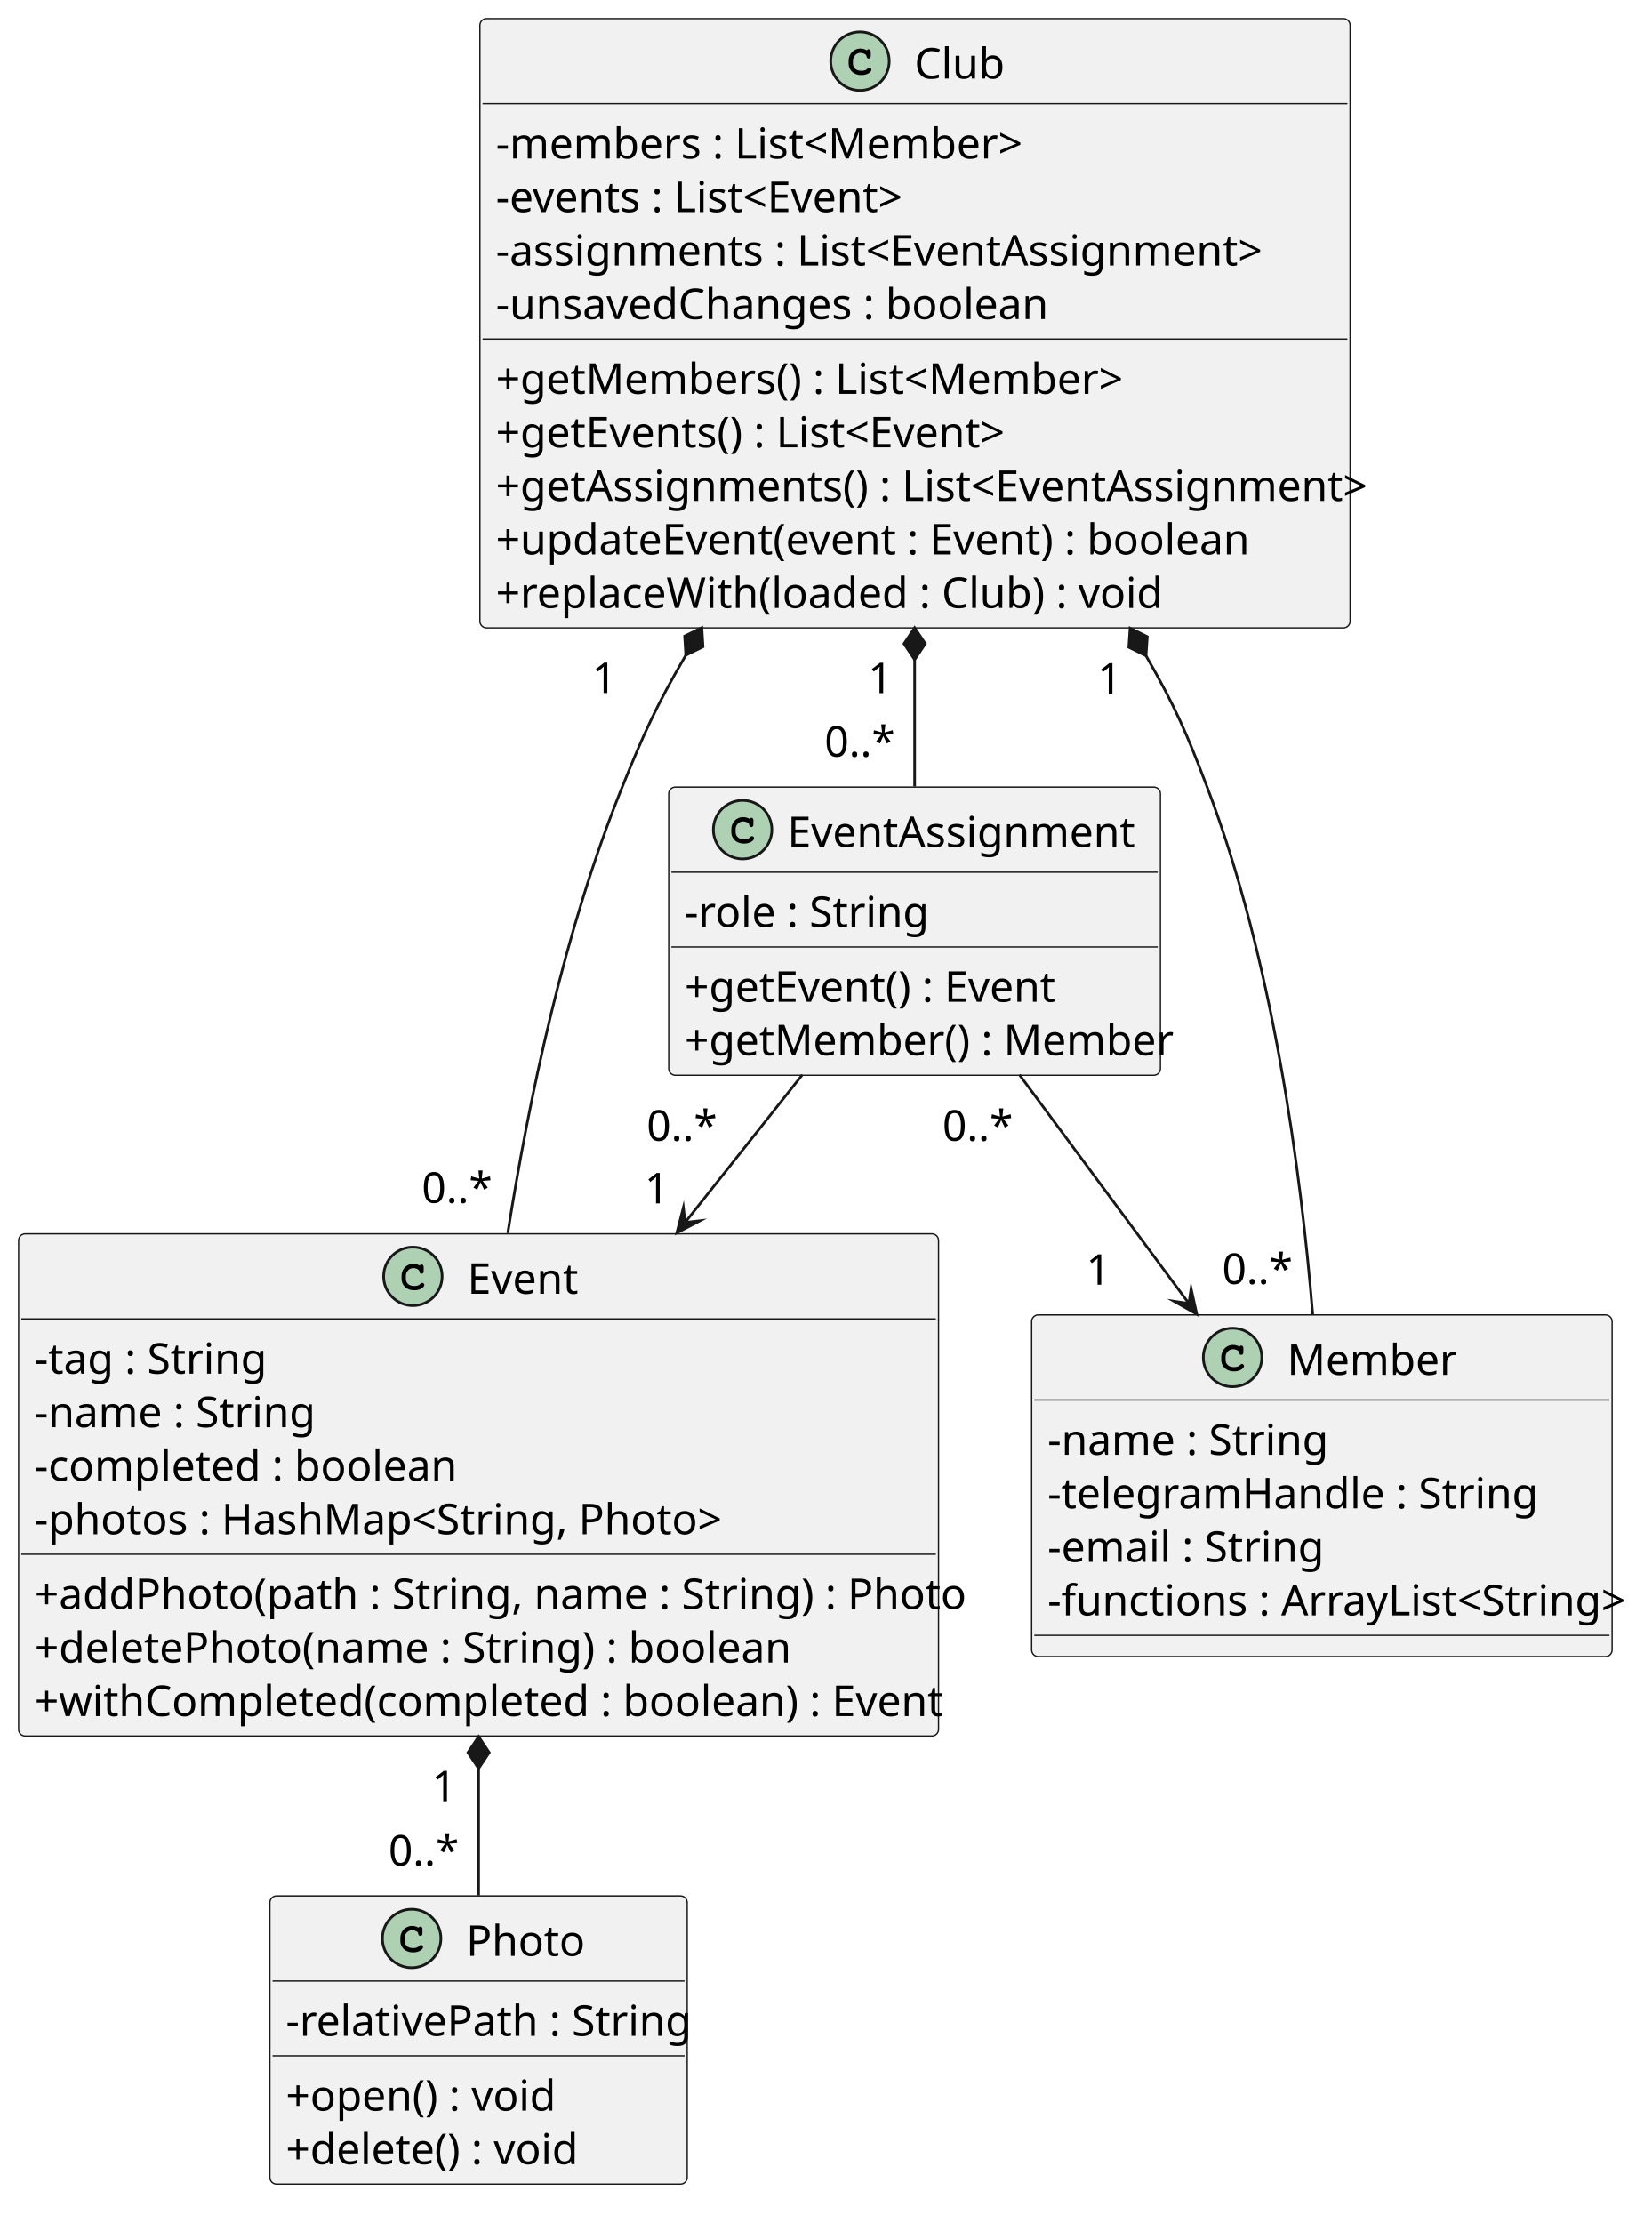
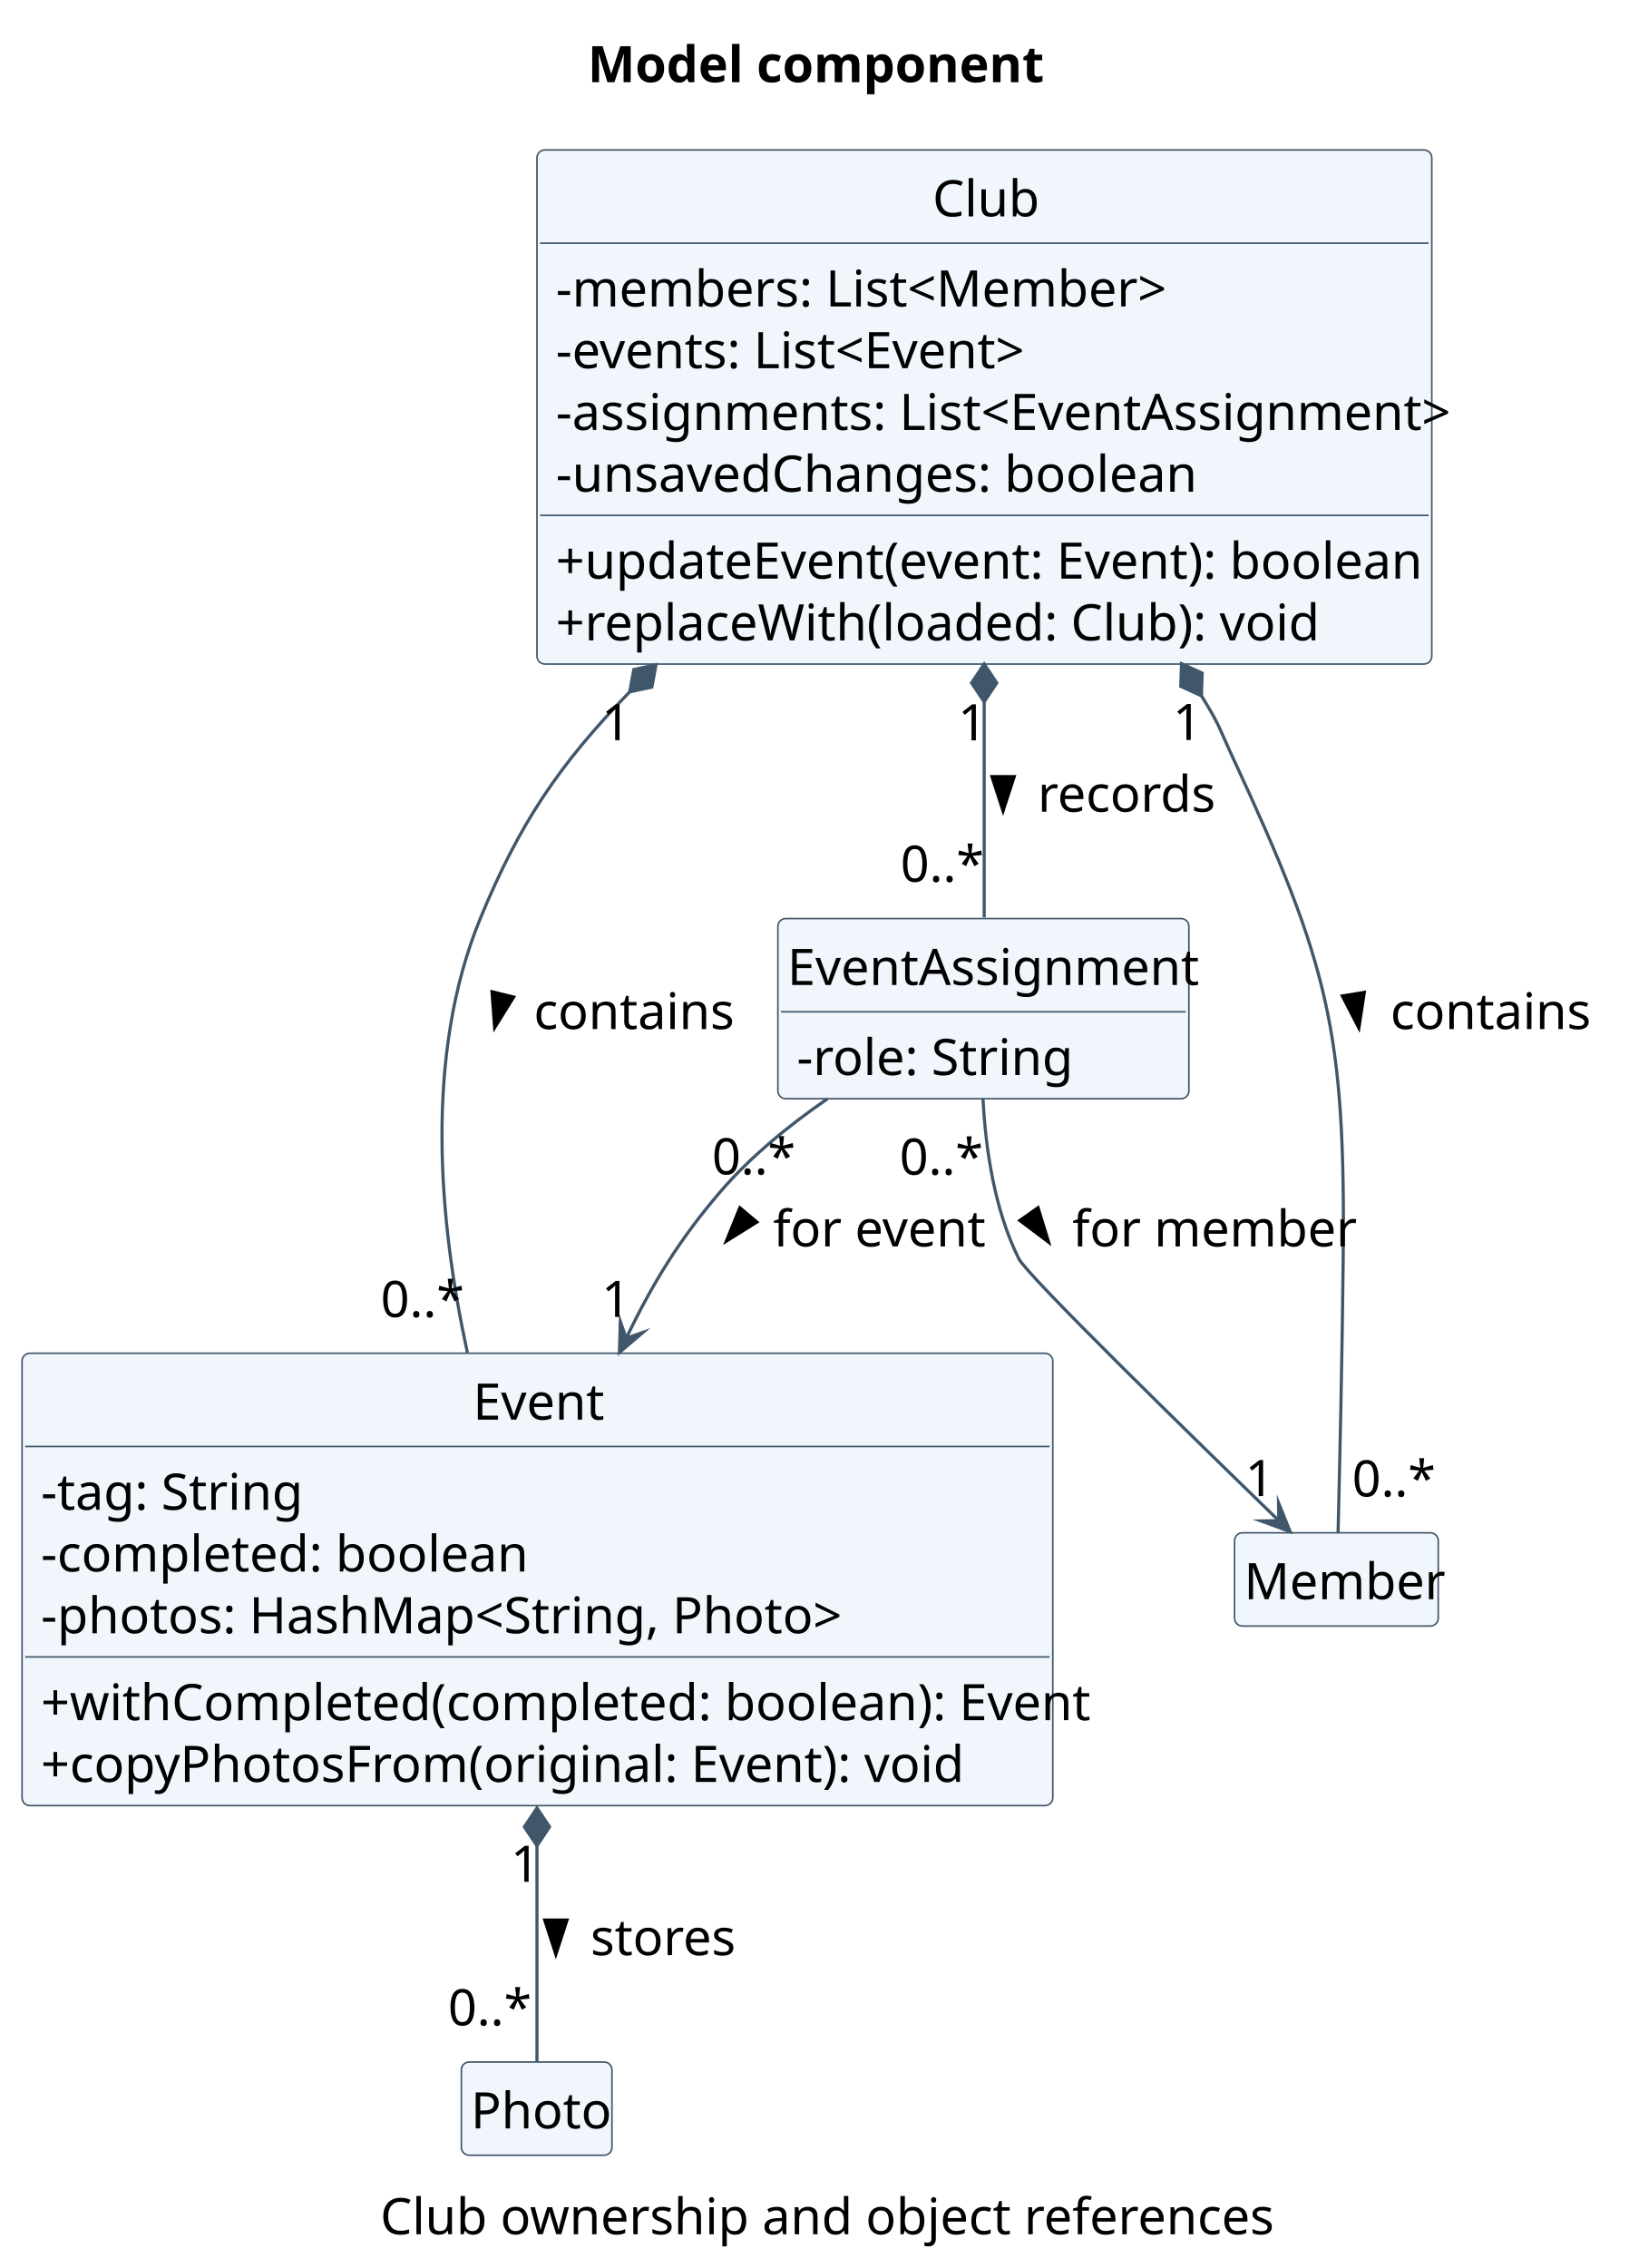
- <svg xmlns="http://www.w3.org/2000/svg" version="1.1" data-diagram-type="CLASS" style="width:621px;height:836px;background:#FFFFFF;" width="621px" height="836px" viewBox="0 0 621 836" zoomAndPan="magnify" preserveAspectRatio="none" contentStyleType="text/css">
+ <svg xmlns="http://www.w3.org/2000/svg" version="1.1" data-diagram-type="CLASS" style="width:517px;height:720px;background:#FFFFFF;" width="517px" height="720px" viewBox="0 0 517 720" zoomAndPan="magnify" preserveAspectRatio="none" contentStyleType="text/css">
  <defs />
  <g font-family="sans-serif" lengthAdjust="spacing">
-     <g class="entity" data-qualified-name="Club" id="ent0001" data-source-line="5">
-       <rect x="180.5" y="7" width="327.266" height="229.125" fill="#F1F1F1" style="stroke:#181818;stroke-width:0.5;" rx="2.5" ry="2.5" />
-       <ellipse cx="323.43" cy="23" rx="11" ry="11" fill="#ADD1B2" style="stroke:#181818;stroke-width:1;" />
-       <path d="M325.992,18.938 Q326.148,18.734 326.32,18.641 Q326.492,18.531 326.695,18.531 Q327.055,18.531 327.273,18.781 Q327.492,19.016 327.492,19.594 L327.492,20.953 Q327.492,21.531 327.273,21.781 Q327.055,22.016 326.695,22.016 Q326.383,22.016 326.18,21.844 Q325.992,21.656 325.898,21.172 Q325.836,20.844 325.68,20.656 Q325.352,20.313 324.773,20.109 Q324.211,19.891 323.633,19.891 Q322.914,19.891 322.305,20.203 Q321.711,20.516 321.242,21.219 Q320.789,21.922 320.789,22.891 L320.789,23.922 Q320.789,25.078 321.617,25.859 Q322.461,26.625 323.961,26.625 Q324.852,26.625 325.461,26.391 Q325.82,26.25 326.227,25.828 Q326.477,25.578 326.617,25.516 Q326.758,25.438 326.945,25.438 Q327.258,25.438 327.492,25.688 Q327.742,25.922 327.742,26.25 Q327.742,26.578 327.414,26.953 Q326.945,27.5 326.195,27.813 Q325.18,28.234 323.961,28.234 Q322.539,28.234 321.398,27.641 Q320.477,27.172 319.82,26.172 Q319.18,25.156 319.18,23.953 L319.18,22.875 Q319.18,21.625 319.758,20.547 Q320.352,19.453 321.383,18.875 Q322.414,18.281 323.57,18.281 Q324.258,18.281 324.867,18.453 Q325.477,18.609 325.992,18.938 Z " fill="#000" />
-       <text x="343.93" y="29.547" fill="#000" font-size="16" textLength="32.906">Club</text>
-       <line x1="181.5" y1="39" x2="506.766" y2="39" style="stroke:#181818;stroke-width:0.5;" />
-       <text x="186.5" y="59.609" fill="#000" font-size="16" textLength="187.609">-members : List&lt;Member&gt;</text>
-       <text x="186.5" y="79.734" fill="#000" font-size="16" textLength="150.305">-events : List&lt;Event&gt;</text>
-       <text x="186.5" y="99.859" fill="#000" font-size="16" textLength="276.578">-assignments : List&lt;EventAssignment&gt;</text>
-       <text x="186.5" y="119.984" fill="#000" font-size="16" textLength="200.148">-unsavedChanges : boolean</text>
-       <line x1="181.5" y1="127.5" x2="506.766" y2="127.5" style="stroke:#181818;stroke-width:0.5;" />
-       <text x="186.5" y="148.109" fill="#000" font-size="16" textLength="224.523">+getMembers() : List&lt;Member&gt;</text>
-       <text x="186.5" y="168.234" fill="#000" font-size="16" textLength="188.992">+getEvents() : List&lt;Event&gt;</text>
-       <text x="186.5" y="188.359" fill="#000" font-size="16" textLength="315.266">+getAssignments() : List&lt;EventAssignment&gt;</text>
-       <text x="186.5" y="208.484" fill="#000" font-size="16" textLength="273.523">+updateEvent(event : Event) : boolean</text>
-       <text x="186.5" y="228.609" fill="#000" font-size="16" textLength="241.453">+replaceWith(loaded : Club) : void</text>
+     <g class="title" data-source-line="2">
+       <text x="186.605" y="26.086" fill="#000" font-size="16" textLength="136.883" font-weight="700">Model component</text>
    </g>
-     <g class="entity" data-qualified-name="Event" id="ent0002" data-source-line="17">
-       <rect x="7" y="464" width="345.977" height="188.875" fill="#F1F1F1" style="stroke:#181818;stroke-width:0.5;" rx="2.5" ry="2.5" />
-       <ellipse cx="155.281" cy="480" rx="11" ry="11" fill="#ADD1B2" style="stroke:#181818;stroke-width:1;" />
-       <path d="M157.844,475.938 Q158,475.734 158.172,475.641 Q158.344,475.531 158.547,475.531 Q158.906,475.531 159.125,475.781 Q159.344,476.016 159.344,476.594 L159.344,477.953 Q159.344,478.531 159.125,478.781 Q158.906,479.016 158.547,479.016 Q158.234,479.016 158.031,478.844 Q157.844,478.656 157.75,478.172 Q157.688,477.844 157.531,477.656 Q157.203,477.313 156.625,477.109 Q156.063,476.891 155.484,476.891 Q154.766,476.891 154.156,477.203 Q153.563,477.516 153.094,478.219 Q152.641,478.922 152.641,479.891 L152.641,480.922 Q152.641,482.078 153.469,482.859 Q154.313,483.625 155.813,483.625 Q156.703,483.625 157.313,483.391 Q157.672,483.25 158.078,482.828 Q158.328,482.578 158.469,482.516 Q158.609,482.438 158.797,482.438 Q159.109,482.438 159.344,482.688 Q159.594,482.922 159.594,483.25 Q159.594,483.578 159.266,483.953 Q158.797,484.5 158.047,484.813 Q157.031,485.234 155.813,485.234 Q154.391,485.234 153.25,484.641 Q152.328,484.172 151.672,483.172 Q151.031,482.156 151.031,480.953 L151.031,479.875 Q151.031,478.625 151.609,477.547 Q152.203,476.453 153.234,475.875 Q154.266,475.281 155.422,475.281 Q156.109,475.281 156.719,475.453 Q157.328,475.609 157.844,475.938 Z " fill="#000" />
-       <text x="175.781" y="486.547" fill="#000" font-size="16" textLength="40.914">Event</text>
-       <line x1="8" y1="496" x2="351.977" y2="496" style="stroke:#181818;stroke-width:0.5;" />
-       <text x="13" y="516.609" fill="#000" font-size="16" textLength="82.703">-tag : String</text>
-       <text x="13" y="536.734" fill="#000" font-size="16" textLength="100.484">-name : String</text>
-       <text x="13" y="556.859" fill="#000" font-size="16" textLength="149.43">-completed : boolean</text>
-       <text x="13" y="576.984" fill="#000" font-size="16" textLength="246.367">-photos : HashMap&lt;String, Photo&gt;</text>
-       <line x1="8" y1="584.5" x2="351.977" y2="584.5" style="stroke:#181818;stroke-width:0.5;" />
-       <text x="13" y="605.109" fill="#000" font-size="16" textLength="333.977">+addPhoto(path : String, name : String) : Photo</text>
-       <text x="13" y="625.234" fill="#000" font-size="16" textLength="270.844">+deletePhoto(name : String) : boolean</text>
-       <text x="13" y="645.359" fill="#000" font-size="16" textLength="324.18">+withCompleted(completed : boolean) : Event</text>
+     <g class="entity" data-qualified-name="Club" id="ent0001" data-source-line="12">
+       <rect x="170.5" y="47.602" width="284.133" height="163.211" fill="#F1F6FC" style="stroke:#40566B;stroke-width:0.5;" rx="2.5" ry="2.5" />
+       <text x="296.113" y="68.688" fill="#000" font-size="16" textLength="32.906">Club</text>
+       <line x1="171.5" y1="77.203" x2="453.633" y2="77.203" style="stroke:#40566B;stroke-width:0.5;" />
+       <text x="176.5" y="97.289" fill="#000" font-size="16" textLength="183.164">-members: List&lt;Member&gt;</text>
+       <text x="176.5" y="116.891" fill="#000" font-size="16" textLength="145.859">-events: List&lt;Event&gt;</text>
+       <text x="176.5" y="136.492" fill="#000" font-size="16" textLength="272.133">-assignments: List&lt;EventAssignment&gt;</text>
+       <text x="176.5" y="156.094" fill="#000" font-size="16" textLength="195.703">-unsavedChanges: boolean</text>
+       <line x1="171.5" y1="163.609" x2="453.633" y2="163.609" style="stroke:#40566B;stroke-width:0.5;" />
+       <text x="176.5" y="183.695" fill="#000" font-size="16" textLength="264.633">+updateEvent(event: Event): boolean</text>
+       <text x="176.5" y="203.297" fill="#000" font-size="16" textLength="232.563">+replaceWith(loaded: Club): void</text>
+     </g>
+     <g class="entity" data-qualified-name="Event" id="ent0002" data-source-line="20">
+       <rect x="7" y="429.602" width="327.289" height="143.609" fill="#F1F6FC" style="stroke:#40566B;stroke-width:0.5;" rx="2.5" ry="2.5" />
+       <text x="150.188" y="450.688" fill="#000" font-size="16" textLength="40.914">Event</text>
+       <line x1="8" y1="459.203" x2="333.289" y2="459.203" style="stroke:#40566B;stroke-width:0.5;" />
+       <text x="13" y="479.289" fill="#000" font-size="16" textLength="78.258">-tag: String</text>
+       <text x="13" y="498.891" fill="#000" font-size="16" textLength="144.984">-completed: boolean</text>
+       <text x="13" y="518.492" fill="#000" font-size="16" textLength="241.922">-photos: HashMap&lt;String, Photo&gt;</text>
+       <line x1="8" y1="526.008" x2="333.289" y2="526.008" style="stroke:#40566B;stroke-width:0.5;" />
+       <text x="13" y="546.094" fill="#000" font-size="16" textLength="315.289">+withCompleted(completed: boolean): Event</text>
+       <text x="13" y="565.695" fill="#000" font-size="16" textLength="280.57">+copyPhotosFrom(original: Event): void</text>
    </g>
    <g class="entity" data-qualified-name="Member" id="ent0003" data-source-line="27">
-       <rect x="388" y="494.5" width="218.313" height="128.5" fill="#F1F1F1" style="stroke:#181818;stroke-width:0.5;" rx="2.5" ry="2.5" />
-       <ellipse cx="463.566" cy="510.5" rx="11" ry="11" fill="#ADD1B2" style="stroke:#181818;stroke-width:1;" />
-       <path d="M466.129,506.438 Q466.285,506.234 466.457,506.141 Q466.629,506.031 466.832,506.031 Q467.191,506.031 467.41,506.281 Q467.629,506.516 467.629,507.094 L467.629,508.453 Q467.629,509.031 467.41,509.281 Q467.191,509.516 466.832,509.516 Q466.52,509.516 466.316,509.344 Q466.129,509.156 466.035,508.672 Q465.973,508.344 465.816,508.156 Q465.488,507.813 464.91,507.609 Q464.348,507.391 463.77,507.391 Q463.051,507.391 462.441,507.703 Q461.848,508.016 461.379,508.719 Q460.926,509.422 460.926,510.391 L460.926,511.422 Q460.926,512.578 461.754,513.359 Q462.598,514.125 464.098,514.125 Q464.988,514.125 465.598,513.891 Q465.957,513.75 466.363,513.328 Q466.613,513.078 466.754,513.016 Q466.895,512.938 467.082,512.938 Q467.395,512.938 467.629,513.188 Q467.879,513.422 467.879,513.75 Q467.879,514.078 467.551,514.453 Q467.082,515 466.332,515.313 Q465.316,515.734 464.098,515.734 Q462.676,515.734 461.535,515.141 Q460.613,514.672 459.957,513.672 Q459.316,512.656 459.316,511.453 L459.316,510.375 Q459.316,509.125 459.895,508.047 Q460.488,506.953 461.52,506.375 Q462.551,505.781 463.707,505.781 Q464.395,505.781 465.004,505.953 Q465.613,506.109 466.129,506.438 Z " fill="#000" />
-       <text x="484.066" y="517.047" fill="#000" font-size="16" textLength="58.68">Member</text>
-       <line x1="389" y1="526.5" x2="605.313" y2="526.5" style="stroke:#181818;stroke-width:0.5;" />
-       <text x="394" y="547.109" fill="#000" font-size="16" textLength="100.484">-name : String</text>
-       <text x="394" y="567.234" fill="#000" font-size="16" textLength="173.414">-telegramHandle : String</text>
-       <text x="394" y="587.359" fill="#000" font-size="16" textLength="98.695">-email : String</text>
-       <text x="394" y="607.484" fill="#000" font-size="16" textLength="206.313">-functions : ArrayList&lt;String&gt;</text>
-       <line x1="389" y1="615" x2="605.313" y2="615" style="stroke:#181818;stroke-width:0.5;" />
+       <rect x="392" y="486.602" width="64.68" height="29.602" fill="#F1F6FC" style="stroke:#40566B;stroke-width:0.5;" rx="2.5" ry="2.5" />
+       <text x="395" y="507.688" fill="#000" font-size="16" textLength="58.68">Member</text>
    </g>
-     <g class="entity" data-qualified-name="EventAssignment" id="ent0004" data-source-line="34">
-       <rect x="251.5" y="296" width="184.938" height="108.375" fill="#F1F1F1" style="stroke:#181818;stroke-width:0.5;" rx="2.5" ry="2.5" />
-       <ellipse cx="279.293" cy="312" rx="11" ry="11" fill="#ADD1B2" style="stroke:#181818;stroke-width:1;" />
-       <path d="M281.856,307.938 Q282.012,307.734 282.184,307.641 Q282.356,307.531 282.559,307.531 Q282.918,307.531 283.137,307.781 Q283.356,308.016 283.356,308.594 L283.356,309.953 Q283.356,310.531 283.137,310.781 Q282.918,311.016 282.559,311.016 Q282.246,311.016 282.043,310.844 Q281.856,310.656 281.762,310.172 Q281.7,309.844 281.543,309.656 Q281.215,309.313 280.637,309.109 Q280.075,308.891 279.496,308.891 Q278.778,308.891 278.168,309.203 Q277.575,309.516 277.106,310.219 Q276.653,310.922 276.653,311.891 L276.653,312.922 Q276.653,314.078 277.481,314.859 Q278.325,315.625 279.825,315.625 Q280.715,315.625 281.325,315.391 Q281.684,315.25 282.09,314.828 Q282.34,314.578 282.481,314.516 Q282.621,314.438 282.809,314.438 Q283.121,314.438 283.356,314.688 Q283.606,314.922 283.606,315.25 Q283.606,315.578 283.278,315.953 Q282.809,316.5 282.059,316.813 Q281.043,317.234 279.825,317.234 Q278.403,317.234 277.262,316.641 Q276.34,316.172 275.684,315.172 Q275.043,314.156 275.043,312.953 L275.043,311.875 Q275.043,310.625 275.621,309.547 Q276.215,308.453 277.246,307.875 Q278.278,307.281 279.434,307.281 Q280.121,307.281 280.731,307.453 Q281.34,307.609 281.856,307.938 Z " fill="#000" />
-       <text x="296.136" y="318.547" fill="#000" font-size="16" textLength="124.508">EventAssignment</text>
-       <line x1="252.5" y1="328" x2="435.438" y2="328" style="stroke:#181818;stroke-width:0.5;" />
-       <text x="257.5" y="348.609" fill="#000" font-size="16" textLength="87.141">-role : String</text>
-       <line x1="252.5" y1="356.125" x2="435.438" y2="356.125" style="stroke:#181818;stroke-width:0.5;" />
-       <text x="257.5" y="376.734" fill="#000" font-size="16" textLength="137.406">+getEvent() : Event</text>
-       <text x="257.5" y="396.859" fill="#000" font-size="16" textLength="172.938">+getMember() : Member</text>
+     <g class="entity" data-qualified-name="EventAssignment" id="ent0004" data-source-line="28">
+       <rect x="247" y="291.602" width="130.508" height="57.203" fill="#F1F6FC" style="stroke:#40566B;stroke-width:0.5;" rx="2.5" ry="2.5" />
+       <text x="250" y="312.688" fill="#000" font-size="16" textLength="124.508">EventAssignment</text>
+       <line x1="248" y1="321.203" x2="376.508" y2="321.203" style="stroke:#40566B;stroke-width:0.5;" />
+       <text x="253" y="341.289" fill="#000" font-size="16" textLength="82.695">-role: String</text>
    </g>
-     <g class="entity" data-qualified-name="Photo" id="ent0005" data-source-line="40">
-       <rect x="101.5" y="713" width="156.953" height="108.375" fill="#F1F1F1" style="stroke:#181818;stroke-width:0.5;" rx="2.5" ry="2.5" />
-       <ellipse cx="154.82" cy="729" rx="11" ry="11" fill="#ADD1B2" style="stroke:#181818;stroke-width:1;" />
-       <path d="M157.383,724.938 Q157.539,724.734 157.711,724.641 Q157.883,724.531 158.086,724.531 Q158.445,724.531 158.664,724.781 Q158.883,725.016 158.883,725.594 L158.883,726.953 Q158.883,727.531 158.664,727.781 Q158.445,728.016 158.086,728.016 Q157.773,728.016 157.57,727.844 Q157.383,727.656 157.289,727.172 Q157.227,726.844 157.07,726.656 Q156.742,726.313 156.164,726.109 Q155.602,725.891 155.023,725.891 Q154.305,725.891 153.695,726.203 Q153.102,726.516 152.633,727.219 Q152.18,727.922 152.18,728.891 L152.18,729.922 Q152.18,731.078 153.008,731.859 Q153.852,732.625 155.352,732.625 Q156.242,732.625 156.852,732.391 Q157.211,732.25 157.617,731.828 Q157.867,731.578 158.008,731.516 Q158.148,731.438 158.336,731.438 Q158.648,731.438 158.883,731.688 Q159.133,731.922 159.133,732.25 Q159.133,732.578 158.805,732.953 Q158.336,733.5 157.586,733.813 Q156.57,734.234 155.352,734.234 Q153.93,734.234 152.789,733.641 Q151.867,733.172 151.211,732.172 Q150.57,731.156 150.57,729.953 L150.57,728.875 Q150.57,727.625 151.148,726.547 Q151.742,725.453 152.773,724.875 Q153.805,724.281 154.961,724.281 Q155.648,724.281 156.258,724.453 Q156.867,724.609 157.383,724.938 Z " fill="#000" />
-       <text x="175.32" y="735.547" fill="#000" font-size="16" textLength="41.813">Photo</text>
-       <line x1="102.5" y1="745" x2="257.453" y2="745" style="stroke:#181818;stroke-width:0.5;" />
-       <text x="107.5" y="765.609" fill="#000" font-size="16" textLength="144.953">-relativePath : String</text>
-       <line x1="102.5" y1="773.125" x2="257.453" y2="773.125" style="stroke:#181818;stroke-width:0.5;" />
-       <text x="107.5" y="793.734" fill="#000" font-size="16" textLength="98.281">+open() : void</text>
-       <text x="107.5" y="813.859" fill="#000" font-size="16" textLength="106.281">+delete() : void</text>
+     <g class="entity" data-qualified-name="Photo" id="ent0005" data-source-line="31">
+       <rect x="146.5" y="654.602" width="47.813" height="29.602" fill="#F1F6FC" style="stroke:#40566B;stroke-width:0.5;" rx="2.5" ry="2.5" />
+       <text x="149.5" y="675.688" fill="#000" font-size="16" textLength="41.813">Photo</text>
    </g>
-     <g class="link" data-entity-1="ent0001" data-entity-2="ent0002" id="lnk6" data-source-line="47" data-link-type="composition">
-       <path d="M257.92,246.409 C246.63,265.789 242.16,275.83 234,296 C212.36,349.5 199,412.82 190.98,463.74" style="stroke:#181818;stroke-width:1;" fill="none" id="Club-backto-Event" codeLine="47" />
-       <polygon points="263.96,236.04,257.483,239.211,257.92,246.409,264.396,243.238,263.96,236.04" fill="#181818" style="stroke:#181818;stroke-width:1;stroke-linejoin:miter;stroke-miterlimit:10;" />
-       <text x="222.721" y="260.628" fill="#000" font-size="16">1</text>
-       <text x="158.631" y="452.338" fill="#000" font-size="16" textLength="24.016">0..*</text>
+     <g class="link" data-entity-1="ent0001" data-entity-2="ent0002" id="lnk6" data-source-line="33" data-link-type="composition">
+       <path d="M199.941,219.641 C177.301,242.961 164.82,261.672 152.5,291.602 C134.62,335.052 139.33,387.782 148.41,429.402" style="stroke:#40566B;stroke-width:1;" fill="none" id="Club-backto-Event" codeLine="33" />
+       <polygon points="208.3,211.032,201.251,212.55,199.941,219.641,206.991,218.123,208.3,211.032" fill="#40566B" style="stroke:#40566B;stroke-width:1;stroke-linejoin:miter;stroke-miterlimit:10;" />
+       <polygon points="157.069,326.229,163.083,316.53,156.233,314.847,157.069,326.229" fill="#000" style="stroke:#000;stroke-width:1;stroke-linejoin:miter;stroke-miterlimit:10;" />
+       <text x="169.5" y="326.688" fill="#000" font-size="16" textLength="59.594">contains</text>
+       <text x="191.034" y="234.992" fill="#000" font-size="16">1</text>
+       <text x="120.88" y="418.113" fill="#000" font-size="16" textLength="24.016">0..*</text>
    </g>
-     <g class="link" data-entity-1="ent0001" data-entity-2="ent0003" id="lnk7" data-source-line="48" data-link-type="composition">
-       <path d="M431.013,246.632 C442.103,265.912 446.32,275.84 454,296 C478.73,360.92 489.25,440.24 493.72,494.38" style="stroke:#181818;stroke-width:1;" fill="none" id="Club-backto-Member" codeLine="48" />
-       <polygon points="425.03,236.23,424.554,243.425,431.013,246.632,431.489,239.437,425.03,236.23" fill="#181818" style="stroke:#181818;stroke-width:1;stroke-linejoin:miter;stroke-miterlimit:10;" />
-       <text x="412.693" y="260.83" fill="#000" font-size="16">1</text>
-       <text x="459.644" y="482.862" fill="#000" font-size="16" textLength="24.016">0..*</text>
+     <g class="link" data-entity-1="ent0001" data-entity-2="ent0003" id="lnk7" data-source-line="34" data-link-type="composition">
+       <path d="M381.485,220.889 C387.545,230.659 386.83,230.552 391.5,240.602 C421.96,306.232 427.22,327.252 426.5,399.602 C426.19,430.642 425.35,467.042 424.87,486.552" style="stroke:#40566B;stroke-width:1;" fill="none" id="Club-backto-Member" codeLine="34" />
+       <polygon points="375.16,210.692,374.923,217.899,381.485,220.889,381.722,213.682,375.16,210.692" fill="#40566B" style="stroke:#40566B;stroke-width:1;stroke-linejoin:miter;stroke-miterlimit:10;" />
+       <polygon points="431.467,326.324,433.198,315.043,426.237,316.18,431.467,326.324" fill="#000" style="stroke:#000;stroke-width:1;stroke-linejoin:miter;stroke-miterlimit:10;" />
+       <text x="441.5" y="326.688" fill="#000" font-size="16" textLength="59.594">contains</text>
+       <text x="372.419" y="234.908" fill="#000" font-size="16">1</text>
+       <text x="429.337" y="475.07" fill="#000" font-size="16" textLength="24.016">0..*</text>
    </g>
-     <g class="link" data-entity-1="ent0001" data-entity-2="ent0004" id="lnk8" data-source-line="49" data-link-type="composition">
-       <path d="M344,248.08 C344,268.94 344,277.79 344,295.79" style="stroke:#181818;stroke-width:1;" fill="none" id="Club-backto-EventAssignment" codeLine="49" />
-       <polygon points="344,236.08,340,242.08,344,248.08,348,242.08,344,236.08" fill="#181818" style="stroke:#181818;stroke-width:1;stroke-linejoin:miter;stroke-miterlimit:10;" />
-       <text x="326.472" y="260.67" fill="#000" font-size="16">1</text>
-       <text x="310.109" y="284.559" fill="#000" font-size="16" textLength="24.016">0..*</text>
+     <g class="link" data-entity-1="ent0001" data-entity-2="ent0004" id="lnk8" data-source-line="35" data-link-type="composition">
+       <path d="M312.5,222.802 C312.5,251.502 312.5,269.932 312.5,291.202" style="stroke:#40566B;stroke-width:1;" fill="none" id="Club-backto-EventAssignment" codeLine="35" />
+       <polygon points="312.5,210.802,308.5,216.802,312.5,222.802,316.5,216.802,312.5,210.802" fill="#40566B" style="stroke:#40566B;stroke-width:1;stroke-linejoin:miter;stroke-miterlimit:10;" />
+       <polygon points="318.5,257.402,322.027,246.548,314.973,246.548,318.5,257.402" fill="#000" style="stroke:#000;stroke-width:1;stroke-linejoin:miter;stroke-miterlimit:10;" />
+       <text x="329.5" y="257.688" fill="#000" font-size="16" textLength="53.352">records</text>
+       <text x="304.178" y="235.027" fill="#000" font-size="16">1</text>
+       <text x="285.931" y="279.931" fill="#000" font-size="16" textLength="24.016">0..*</text>
    </g>
-     <g class="link" data-entity-1="ent0004" data-entity-2="ent0002" id="lnk9" data-source-line="51" data-link-type="dependency">
-       <path d="M301.77,404.18 C287.34,422.34 273.86,439.325 257.66,459.715" style="stroke:#181818;stroke-width:1;" fill="none" id="EventAssignment-to-Event" codeLine="51" />
-       <polygon points="254.55,463.63,263.28,459.072,257.66,459.715,257.017,454.095,254.55,463.63" fill="#181818" style="stroke:#181818;stroke-width:1;stroke-linejoin:miter;stroke-miterlimit:10;" />
-       <text x="243.204" y="428.996" fill="#000" font-size="16" textLength="24.016">0..*</text>
-       <text x="242.43" y="452.547" fill="#000" font-size="16">1</text>
+     <g class="link" data-entity-1="ent0004" data-entity-2="ent0002" id="lnk9" data-source-line="36" data-link-type="dependency">
+       <path d="M262.76,348.812 C250.5,357.242 238.14,367.312 228.5,378.602 C215.78,393.492 207.343,407.134 198.843,424.844" style="stroke:#40566B;stroke-width:1;" fill="none" id="EventAssignment-to-Event" codeLine="36" />
+       <polygon points="196.68,429.352,204.18,422.969,198.843,424.844,196.968,419.507,196.68,429.352" fill="#40566B" style="stroke:#40566B;stroke-width:1;stroke-linejoin:miter;stroke-miterlimit:10;" />
+       <polygon points="230.639,393.995,240.323,387.956,234.924,383.417,230.639,393.995" fill="#000" style="stroke:#000;stroke-width:1;stroke-linejoin:miter;stroke-miterlimit:10;" />
+       <text x="245.5" y="395.688" fill="#000" font-size="16" textLength="62.258">for event</text>
+       <text x="226.078" y="372.819" fill="#000" font-size="16" textLength="24.016">0..*</text>
+       <text x="190.999" y="418.058" fill="#000" font-size="16">1</text>
    </g>
-     <g class="link" data-entity-1="ent0004" data-entity-2="ent0003" id="lnk10" data-source-line="52" data-link-type="dependency">
-       <path d="M383.4,404.18 C403.77,431.66 425.783,461.383 447.133,490.193" style="stroke:#181818;stroke-width:1;" fill="none" id="EventAssignment-to-Member" codeLine="52" />
-       <polygon points="450.11,494.21,447.965,484.598,447.133,490.193,441.538,489.361,450.11,494.21" fill="#181818" style="stroke:#181818;stroke-width:1;stroke-linejoin:miter;stroke-miterlimit:10;" />
-       <text x="354.46" y="428.996" fill="#000" font-size="16" textLength="24.016">0..*</text>
-       <text x="408.483" y="483.139" fill="#000" font-size="16">1</text>
+     <g class="link" data-entity-1="ent0004" data-entity-2="ent0003" id="lnk10" data-source-line="37" data-link-type="dependency">
+       <path d="M312.13,348.892 C312.94,364.522 315.7,383.962 323.5,399.602 C326.17,404.952 378.63,456.161 406.06,482.751" style="stroke:#40566B;stroke-width:1;" fill="none" id="EventAssignment-to-Member" codeLine="37" />
+       <polygon points="409.65,486.232,405.972,477.095,406.06,482.751,400.404,482.839,409.65,486.232" fill="#40566B" style="stroke:#40566B;stroke-width:1;stroke-linejoin:miter;stroke-miterlimit:10;" />
+       <polygon points="332.946,394.314,329.599,383.403,323.825,387.455,332.946,394.314" fill="#000" style="stroke:#000;stroke-width:1;stroke-linejoin:miter;stroke-miterlimit:10;" />
+       <text x="340.5" y="395.688" fill="#000" font-size="16" textLength="81.797">for member</text>
+       <text x="285.631" y="372.916" fill="#000" font-size="16" textLength="24.016">0..*</text>
+       <text x="395.38" y="474.94" fill="#000" font-size="16">1</text>
    </g>
-     <g class="link" data-entity-1="ent0002" data-entity-2="ent0005" id="lnk11" data-source-line="54" data-link-type="composition">
-       <path d="M180,665.08 C180,685.57 180,694.57 180,712.82" style="stroke:#181818;stroke-width:1;" fill="none" id="Event-backto-Photo" codeLine="54" />
-       <polygon points="180,653.08,176,659.08,180,665.08,184,659.08,180,653.08" fill="#181818" style="stroke:#181818;stroke-width:1;stroke-linejoin:miter;stroke-miterlimit:10;" />
-       <text x="162.406" y="677.379" fill="#000" font-size="16">1</text>
-       <text x="146.108" y="701.592" fill="#000" font-size="16" textLength="24.016">0..*</text>
+     <g class="link" data-entity-1="ent0002" data-entity-2="ent0005" id="lnk11" data-source-line="38" data-link-type="composition">
+       <path d="M170.5,585.962 C170.5,616.192 170.5,636.522 170.5,654.482" style="stroke:#40566B;stroke-width:1;" fill="none" id="Event-backto-Photo" codeLine="38" />
+       <polygon points="170.5,573.962,166.5,579.962,170.5,585.962,174.5,579.962,170.5,573.962" fill="#40566B" style="stroke:#40566B;stroke-width:1;stroke-linejoin:miter;stroke-miterlimit:10;" />
+       <polygon points="176.5,620.402,180.027,609.548,172.973,609.548,176.5,620.402" fill="#000" style="stroke:#000;stroke-width:1;stroke-linejoin:miter;stroke-miterlimit:10;" />
+       <text x="187.5" y="620.688" fill="#000" font-size="16" textLength="43.57">stores</text>
+       <text x="162.171" y="597.382" fill="#000" font-size="16">1</text>
+       <text x="142.261" y="642.975" fill="#000" font-size="16" textLength="24.016">0..*</text>
+     </g>
+     <g class="caption" data-source-line="3">
+       <text x="120.746" y="709.289" fill="#000" font-size="16" textLength="268.602">Club ownership and object references</text>
    </g>
  </g>
</svg>
